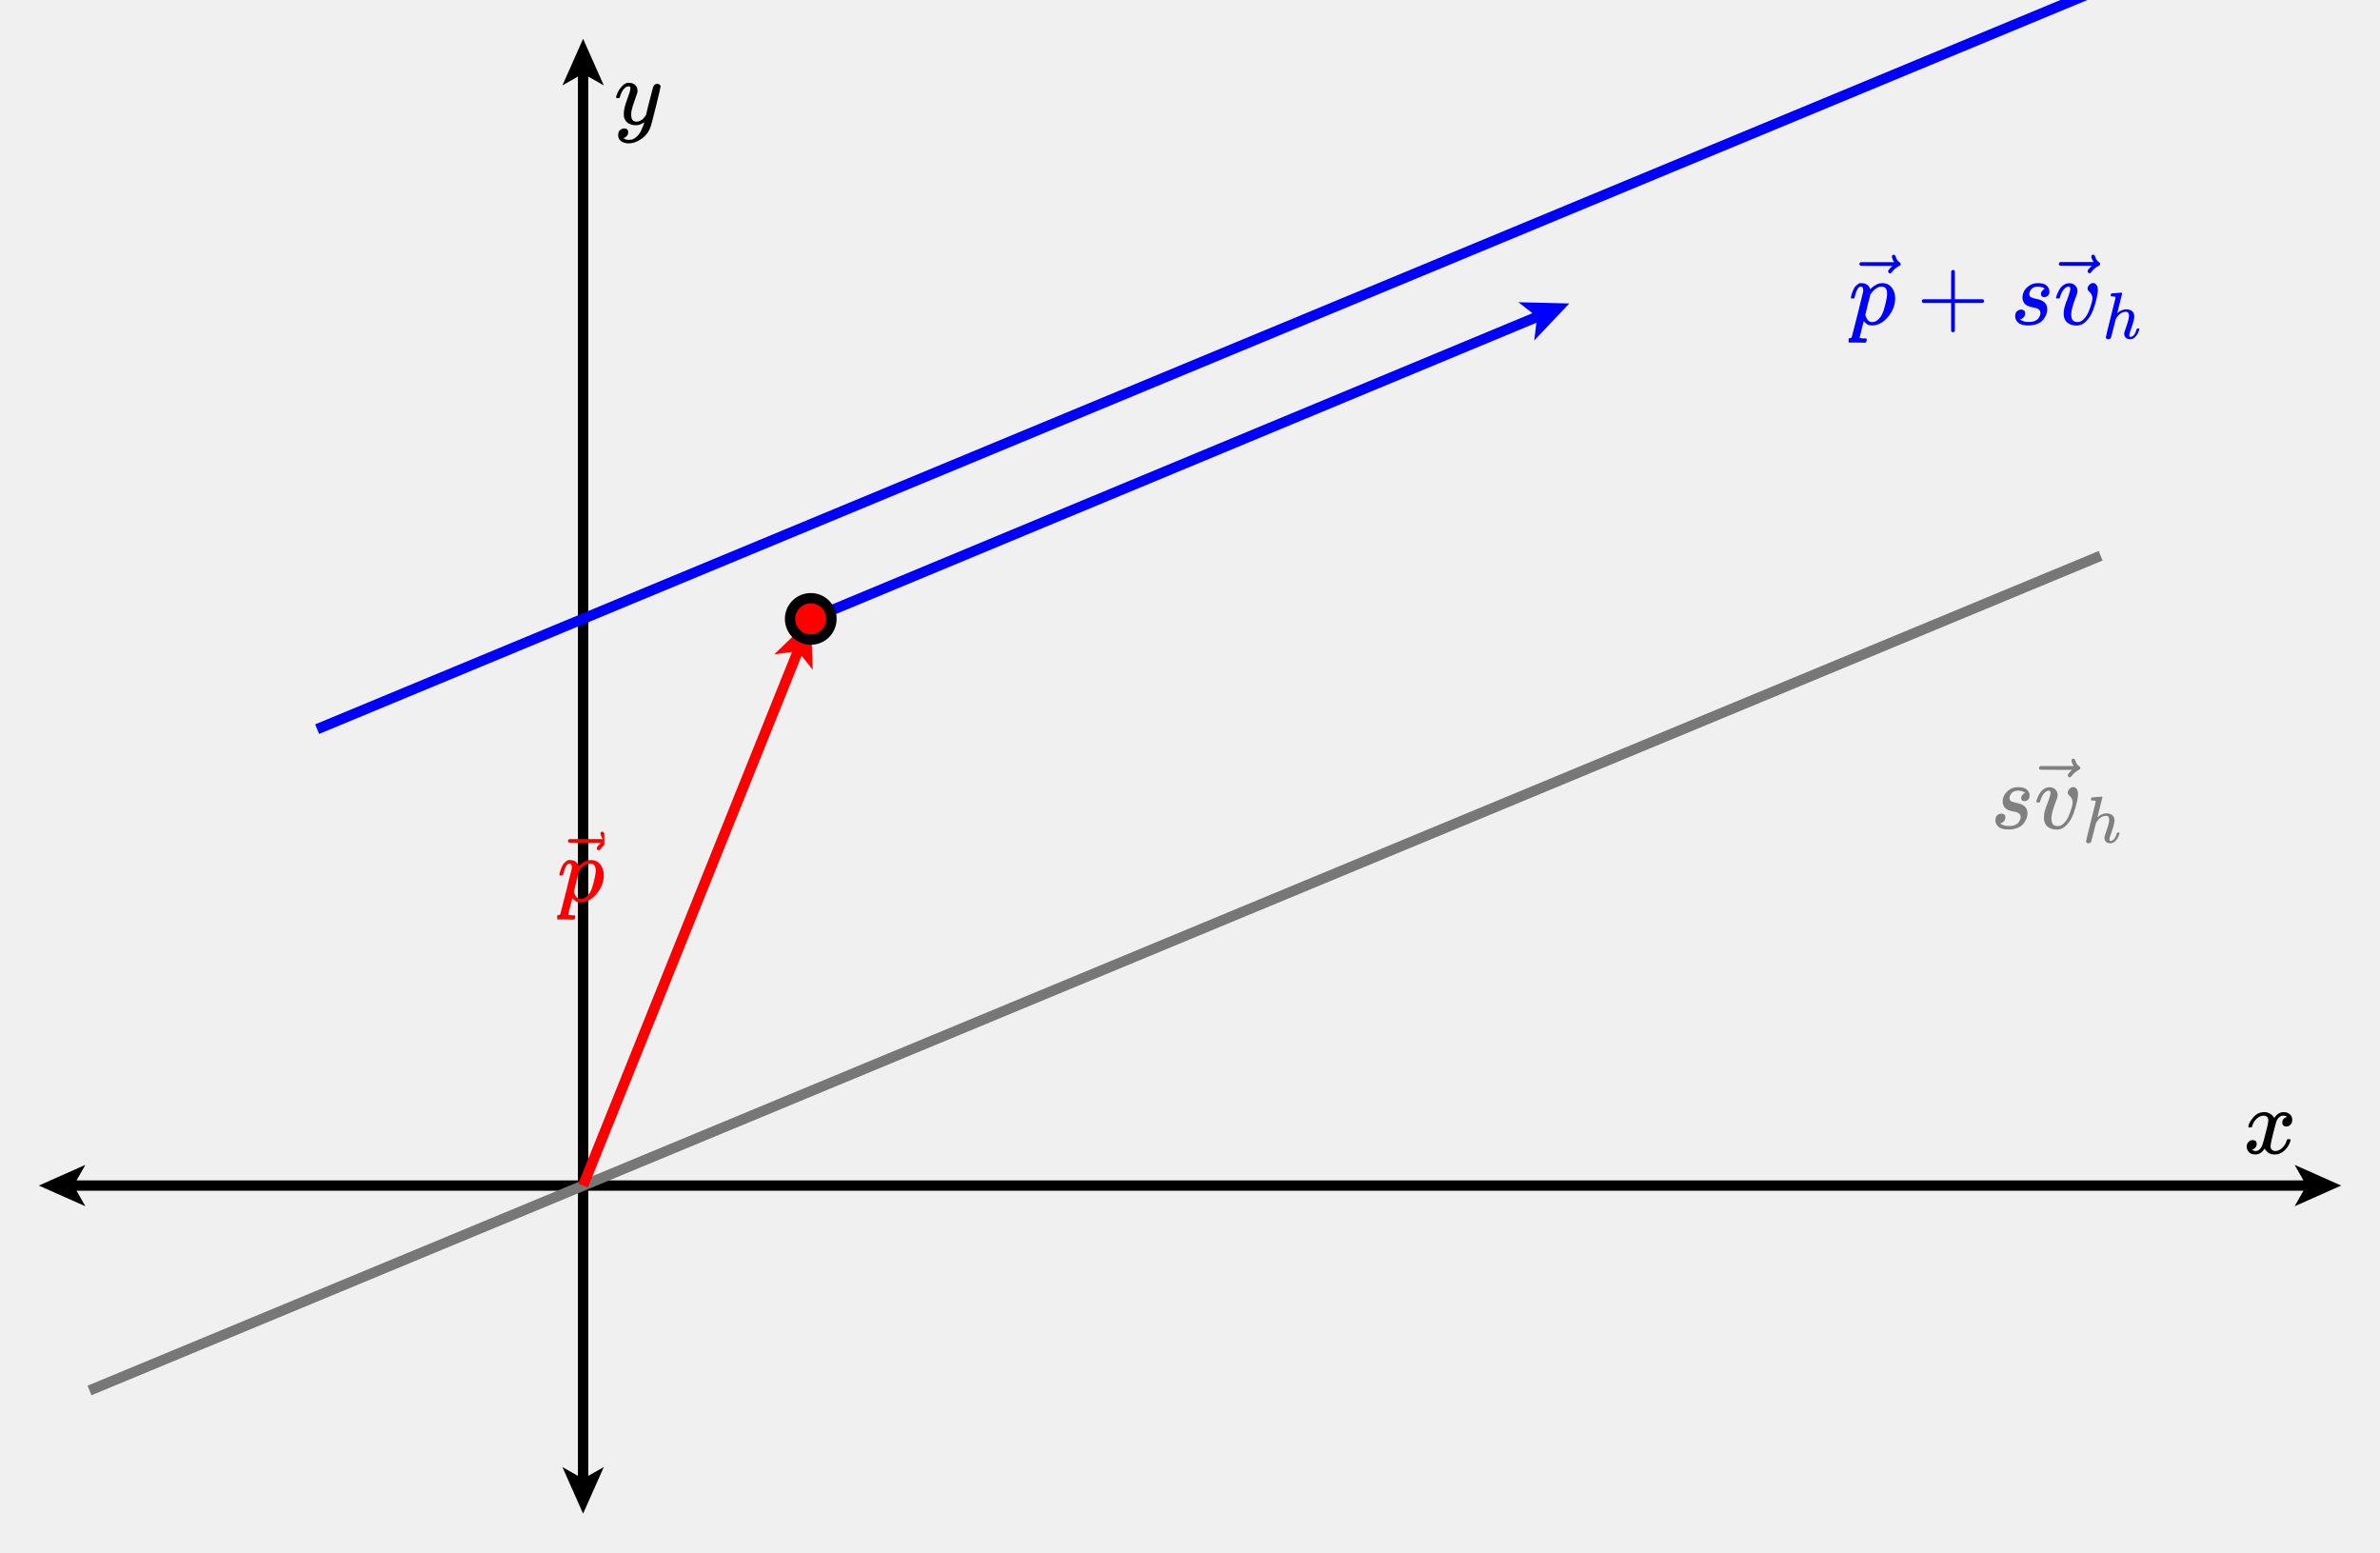
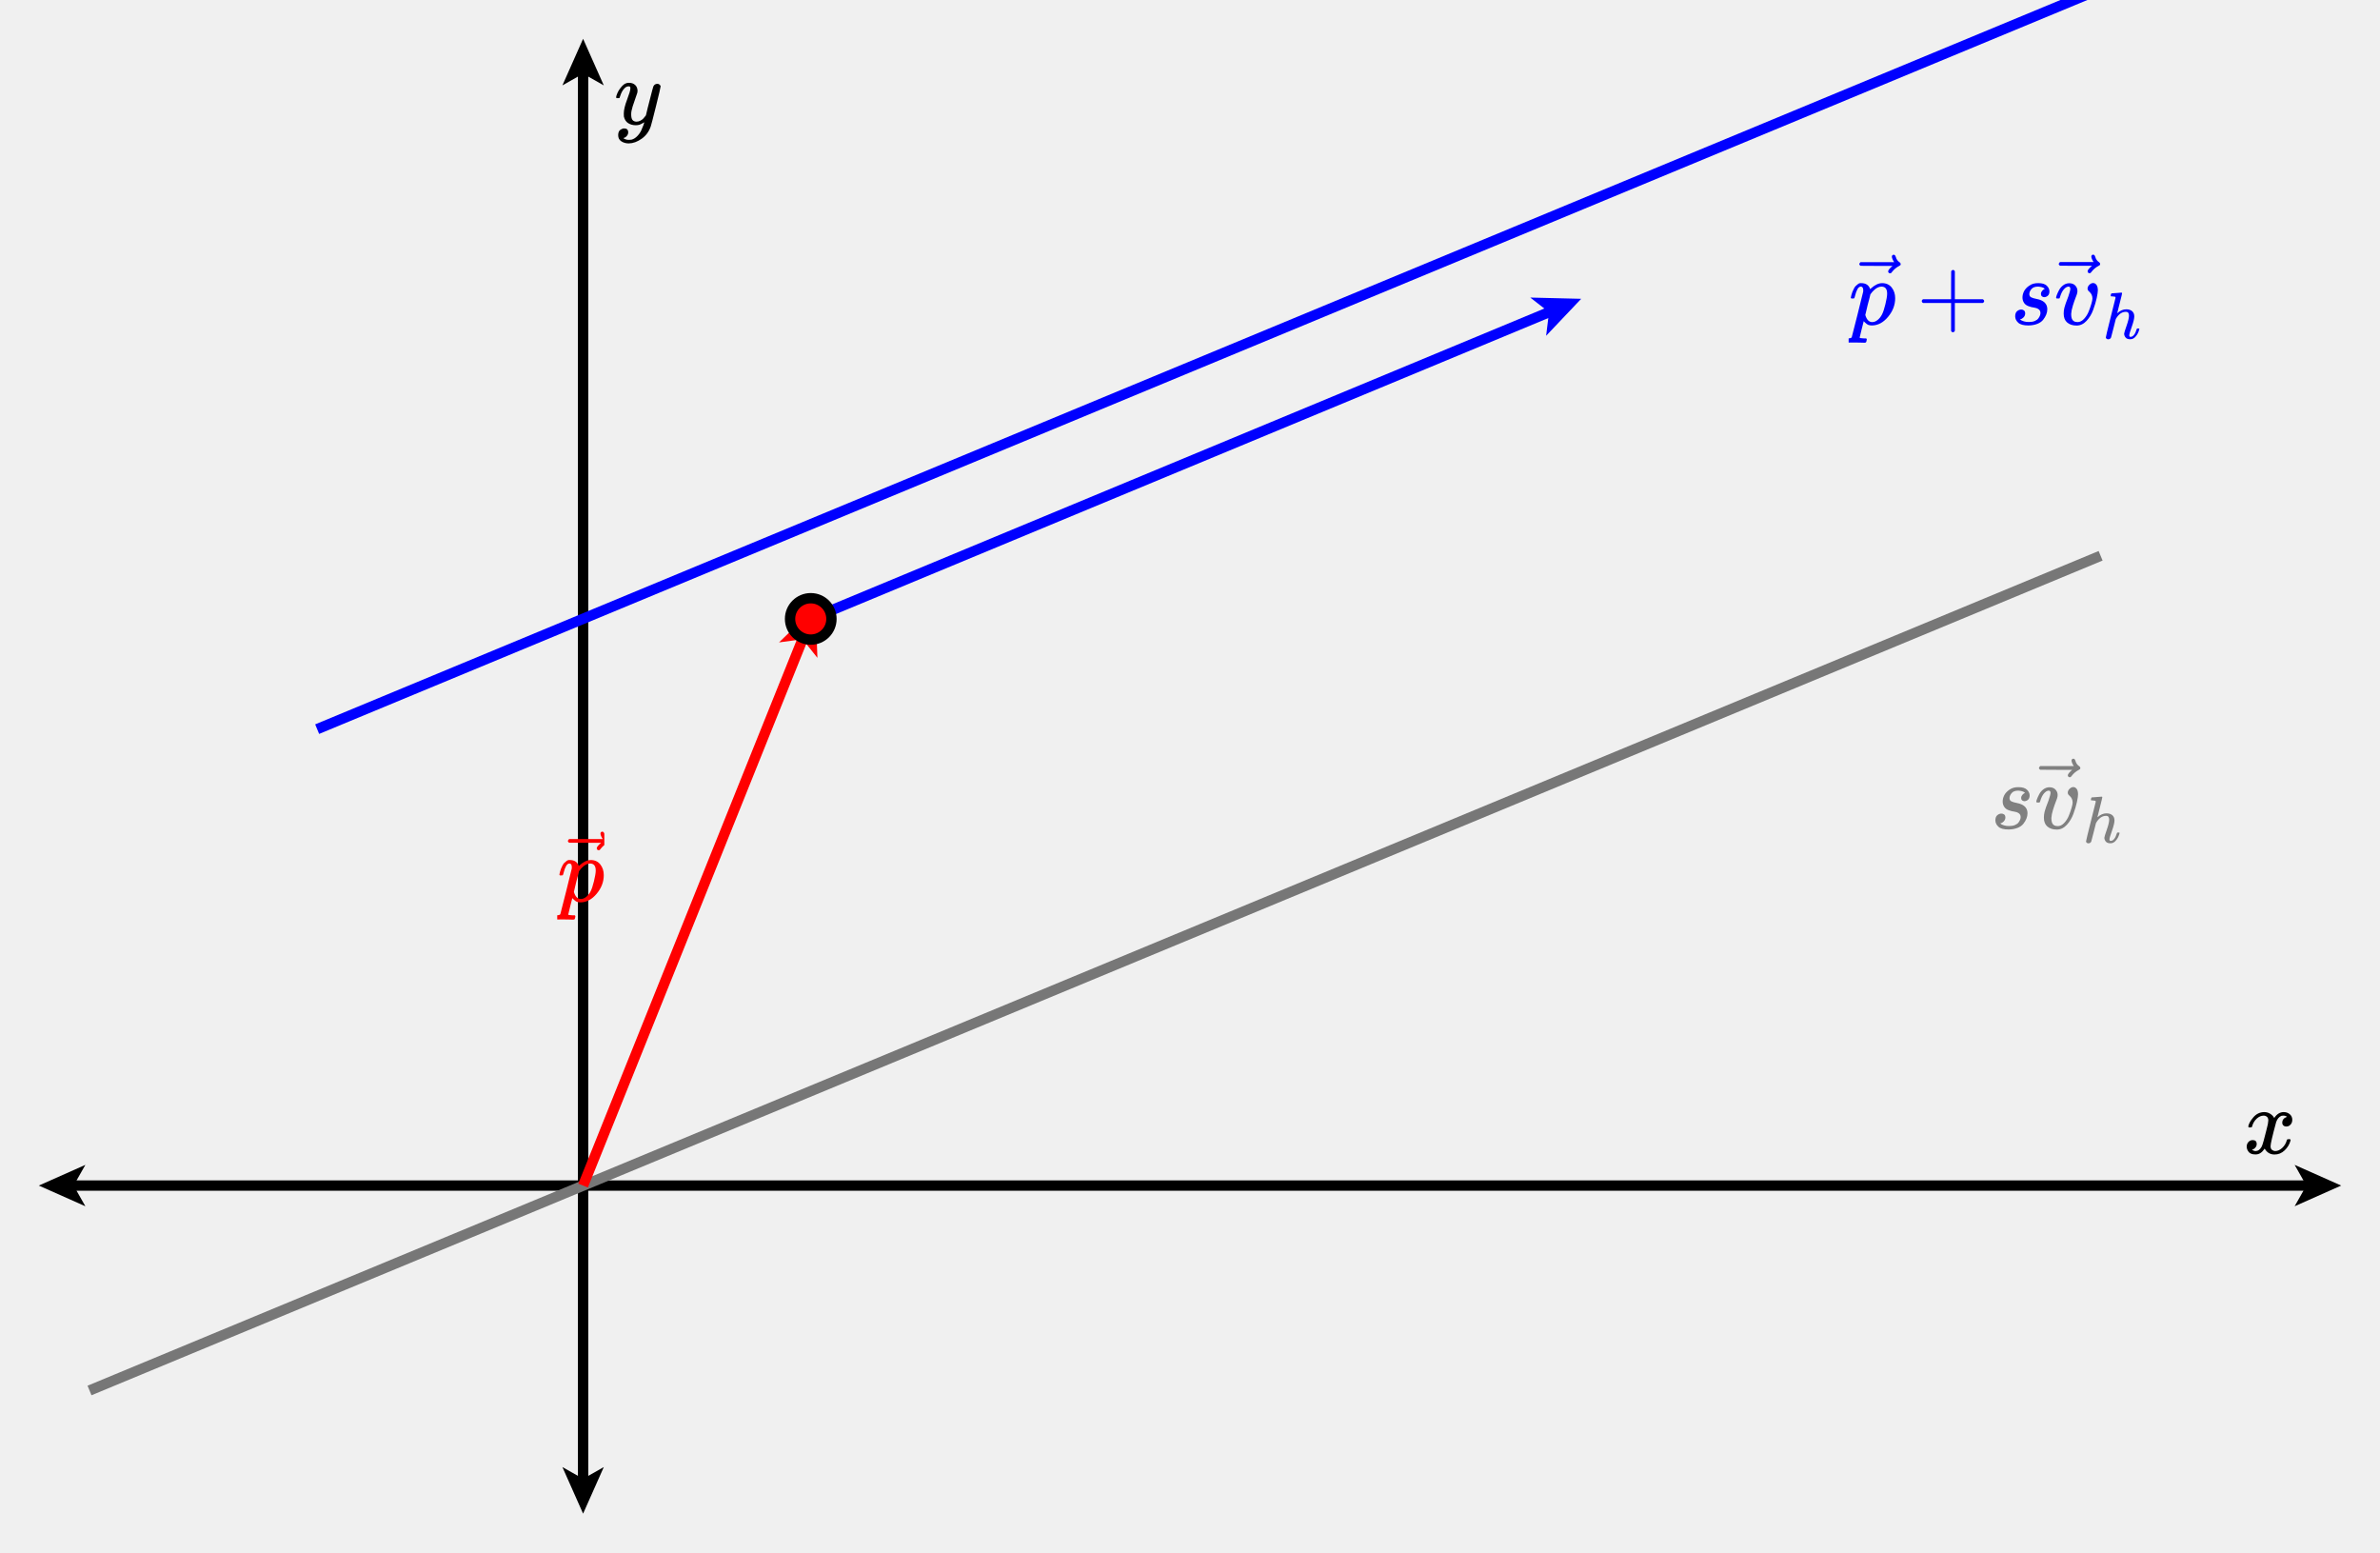
<svg xmlns="http://www.w3.org/2000/svg" xmlns:xlink="http://www.w3.org/1999/xlink" id="pf-translated-solutions-figure" width="460" height="300" viewBox="0 0 460 300">
  <defs>
-     <clipPath id="pf-translated-solutions-__clipPath-0">
+     <clipPath id="pf-translated-solutions-clipPath-0">
      <rect x="10.0" y="10.0" width="440.0" height="280.0" />
    </clipPath>
-     <clipPath id="pf-translated-solutions-__clipPath-1">
+     <clipPath id="pf-translated-solutions-clipPath-1">
      <rect x="10.0" y="10.0" width="440.0" height="280.0" />
    </clipPath>
    <marker id="pf-translated-solutions-arrow-head-end-2_None_24_60-black" markerWidth="9.0" markerHeight="8.0" markerUnits="userSpaceOnUse" orient="auto-start-reverse" refX="6.5" refY="4.0">
      <path d="M 9.0 4.0L 0.0 8.0L 1.7 5.0L 1.7 3.0L 0.0 0.0Z" fill="black" stroke="none" />
    </marker>
    <marker id="pf-translated-solutions-arrow-head-end-2_None_24_60-black-outline" markerWidth="13.0" markerHeight="12.0" markerUnits="userSpaceOnUse" orient="auto-start-reverse" refX="8.5" refY="6.0">
      <path d="M 11.8 7.8 L 2.8 11.8 A 2 2 0 0 1 0.0 10.0 L 0.0 2.0 A 2 2 0 0 1 2.8 0.2 L 11.8 4.2 A 2 2 0 0 1 11.8 7.8 Z" fill="white" stroke="none" />
    </marker>
    <marker id="pf-translated-solutions-arrow-head-end-2_None_24_60-red" markerWidth="9.0" markerHeight="8.0" markerUnits="userSpaceOnUse" orient="auto-start-reverse" refX="6.5" refY="4.0">
      <path d="M 9.0 4.0L 0.0 8.0L 1.7 5.0L 1.7 3.0L 0.0 0.0Z" fill="red" stroke="none" />
    </marker>
    <marker id="pf-translated-solutions-arrow-head-end-2_None_24_60-red-outline" markerWidth="13.0" markerHeight="12.0" markerUnits="userSpaceOnUse" orient="auto-start-reverse" refX="8.5" refY="6.0">
      <path d="M 11.8 7.8 L 2.8 11.8 A 2 2 0 0 1 0.0 10.0 L 0.0 2.0 A 2 2 0 0 1 2.8 0.2 L 11.8 4.2 A 2 2 0 0 1 11.8 7.8 Z" fill="white" stroke="none" />
    </marker>
    <marker id="pf-translated-solutions-arrow-head-end-2_None_24_60-blue" markerWidth="9.0" markerHeight="8.0" markerUnits="userSpaceOnUse" orient="auto-start-reverse" refX="6.5" refY="4.0">
      <path d="M 9.0 4.0L 0.0 8.0L 1.7 5.0L 1.7 3.0L 0.0 0.0Z" fill="blue" stroke="none" />
    </marker>
    <marker id="pf-translated-solutions-arrow-head-end-2_None_24_60-blue-outline" markerWidth="13.0" markerHeight="12.0" markerUnits="userSpaceOnUse" orient="auto-start-reverse" refX="8.5" refY="6.0">
      <path d="M 11.8 7.8 L 2.8 11.8 A 2 2 0 0 1 0.0 10.0 L 0.0 2.0 A 2 2 0 0 1 2.8 0.2 L 11.8 4.2 A 2 2 0 0 1 11.8 7.8 Z" fill="white" stroke="none" />
    </marker>
  </defs>
  <g id="pf-translated-solutions-axes" stroke="black" stroke-width="2">
-     <line id="pf-translated-solutions-__line-0" x1="10.0" y1="229.1" x2="450.0" y2="229.1" stroke="black" stroke-width="2" marker-end="url(#pf-translated-solutions-arrow-head-end-2_None_24_60-black)" marker-start="url(#pf-translated-solutions-arrow-head-end-2_None_24_60-black)" />
-     <line id="pf-translated-solutions-__line-1" x1="112.7" y1="290.0" x2="112.7" y2="10.0" stroke="black" stroke-width="2" marker-end="url(#pf-translated-solutions-arrow-head-end-2_None_24_60-black)" marker-start="url(#pf-translated-solutions-arrow-head-end-2_None_24_60-black)" />
+     <line id="pf-translated-solutions-line-0" x1="10.0" y1="229.1" x2="450.0" y2="229.1" stroke="black" stroke-width="2" marker-end="url(#pf-translated-solutions-arrow-head-end-2_None_24_60-black)" marker-start="url(#pf-translated-solutions-arrow-head-end-2_None_24_60-black)" />
+     <line id="pf-translated-solutions-line-1" x1="112.7" y1="290.0" x2="112.7" y2="10.0" stroke="black" stroke-width="2" marker-end="url(#pf-translated-solutions-arrow-head-end-2_None_24_60-black)" marker-start="url(#pf-translated-solutions-arrow-head-end-2_None_24_60-black)" />
  </g>
-   <g id="pf-translated-solutions-__label-0" transform="translate(444.0,223.1) translate(-10.4,-8.2)">
-     <g id="pf-translated-solutions-__g-0">
+   <g id="pf-translated-solutions-label-0" transform="translate(444.0,223.1) translate(-10.4,-8.2)">
+     <g id="pf-translated-solutions-g-0">
      <svg style="vertical-align: -0.200px" width="10.352px" height="8.200px" role="img" focusable="false" viewBox="0 -442 572 453" x="0.0" y="0.0">
        <defs>
          <path id="pf-translated-solutions-MJX-2-TEX-I-1D465" d="M52 289Q59 331 106 386T222 442Q257 442 286 424T329 379Q371 442 430 442Q467 442 494 420T522 361Q522 332 508 314T481 292T458 288Q439 288 427 299T415 328Q415 374 465 391Q454 404 425 404Q412 404 406 402Q368 386 350 336Q290 115 290 78Q290 50 306 38T341 26Q378 26 414 59T463 140Q466 150 469 151T485 153H489Q504 153 504 145Q504 144 502 134Q486 77 440 33T333 -11Q263 -11 227 52Q186 -10 133 -10H127Q78 -10 57 16T35 71Q35 103 54 123T99 143Q142 143 142 101Q142 81 130 66T107 46T94 41L91 40Q91 39 97 36T113 29T132 26Q168 26 194 71Q203 87 217 139T245 247T261 313Q266 340 266 352Q266 380 251 392T217 404Q177 404 142 372T93 290Q91 281 88 280T72 278H58Q52 284 52 289Z" />
        </defs>
        <g stroke="currentColor" fill="currentColor" stroke-width="0" transform="scale(1,-1)">
          <g data-mml-node="math">
            <g data-mml-node="mi" data-semantic-type="identifier" data-semantic-role="latinletter" data-semantic-font="italic" data-semantic-annotation="clearspeak:simple" data-semantic-id="0" data-semantic-speech="x">
              <use data-c="1D465" xlink:href="#pf-translated-solutions-MJX-2-TEX-I-1D465" />
            </g>
          </g>
        </g>
      </svg>
    </g>
  </g>
-   <g id="pf-translated-solutions-__label-1" transform="translate(118.7,16.0) translate(0.0,-0.0)">
-     <g id="pf-translated-solutions-__g-1">
+   <g id="pf-translated-solutions-label-1" transform="translate(118.7,16.0) translate(0.0,-0.0)">
+     <g id="pf-translated-solutions-g-1">
      <svg style="vertical-align: -3.712px" width="8.872px" height="11.712px" role="img" focusable="false" viewBox="0 -442 490 647" x="0.0" y="0.0">
        <defs>
          <path id="pf-translated-solutions-MJX-3-TEX-I-1D466" d="M21 287Q21 301 36 335T84 406T158 442Q199 442 224 419T250 355Q248 336 247 334Q247 331 231 288T198 191T182 105Q182 62 196 45T238 27Q261 27 281 38T312 61T339 94Q339 95 344 114T358 173T377 247Q415 397 419 404Q432 431 462 431Q475 431 483 424T494 412T496 403Q496 390 447 193T391 -23Q363 -106 294 -155T156 -205Q111 -205 77 -183T43 -117Q43 -95 50 -80T69 -58T89 -48T106 -45Q150 -45 150 -87Q150 -107 138 -122T115 -142T102 -147L99 -148Q101 -153 118 -160T152 -167H160Q177 -167 186 -165Q219 -156 247 -127T290 -65T313 -9T321 21L315 17Q309 13 296 6T270 -6Q250 -11 231 -11Q185 -11 150 11T104 82Q103 89 103 113Q103 170 138 262T173 379Q173 380 173 381Q173 390 173 393T169 400T158 404H154Q131 404 112 385T82 344T65 302T57 280Q55 278 41 278H27Q21 284 21 287Z" />
        </defs>
        <g stroke="currentColor" fill="currentColor" stroke-width="0" transform="scale(1,-1)">
          <g data-mml-node="math">
            <g data-mml-node="mi" data-semantic-type="identifier" data-semantic-role="latinletter" data-semantic-font="italic" data-semantic-annotation="clearspeak:simple" data-semantic-id="0" data-semantic-speech="y">
              <use data-c="1D466" xlink:href="#pf-translated-solutions-MJX-3-TEX-I-1D466" />
            </g>
          </g>
        </g>
      </svg>
    </g>
  </g>
-   <line id="pf-translated-solutions-__line-2" x1="17.3" y1="268.7" x2="406.0" y2="107.4" stroke="#777" stroke-width="2" fill="none" />
-   <line id="pf-translated-solutions-__line-3" x1="61.3" y1="140.9" x2="435.3" y2="-14.3" stroke="blue" stroke-width="2" fill="none" />
-   <line id="pf-translated-solutions-__line-4" x1="112.7" y1="229.1" x2="155.8" y2="121.9" stroke="red" stroke-width="2" fill="none" marker-end="url(#pf-translated-solutions-arrow-head-end-2_None_24_60-red)" />
-   <line id="pf-translated-solutions-__line-5" x1="156.7" y1="119.6" x2="301.0" y2="59.6" stroke="blue" stroke-width="2" fill="none" marker-end="url(#pf-translated-solutions-arrow-head-end-2_None_24_60-blue)" />
-   <circle id="pf-translated-solutions-__circle-0" cx="156.7" cy="119.6" r="4" stroke="black" stroke-width="2" fill="red" />
-   <g id="pf-translated-solutions-__label-2" transform="translate(384.7,144.8) translate(0.0,-0.0)">
-     <g id="pf-translated-solutions-__g-2">
+   <line id="pf-translated-solutions-line-2" x1="17.3" y1="268.7" x2="406.0" y2="107.4" stroke="#777" stroke-width="2" fill="none" />
+   <line id="pf-translated-solutions-line-3" x1="61.3" y1="140.9" x2="435.3" y2="-14.3" stroke="blue" stroke-width="2" fill="none" />
+   <line id="pf-translated-solutions-line-4" x1="112.7" y1="229.1" x2="156.7" y2="119.6" stroke="red" stroke-width="2" fill="none" marker-end="url(#pf-translated-solutions-arrow-head-end-2_None_24_60-red)" />
+   <line id="pf-translated-solutions-line-5" x1="156.7" y1="119.6" x2="303.3" y2="58.7" stroke="blue" stroke-width="2" fill="none" marker-end="url(#pf-translated-solutions-arrow-head-end-2_None_24_60-blue)" />
+   <circle id="pf-translated-solutions-circle-0" cx="156.7" cy="119.6" r="4" stroke="black" stroke-width="2" fill="red" />
+   <g id="pf-translated-solutions-label-2" transform="translate(384.7,144.8) translate(0.0,-0.0)">
+     <g id="pf-translated-solutions-g-2">
      <svg style="vertical-align: -2.856px; color:gray" width="26.144px" height="18.168px" role="img" focusable="false" viewBox="0 -846 1444.3 1003.8" x="0.0" y="0.0">
        <defs>
          <path id="pf-translated-solutions-MJX-4-TEX-I-1D460" d="M131 289Q131 321 147 354T203 415T300 442Q362 442 390 415T419 355Q419 323 402 308T364 292Q351 292 340 300T328 326Q328 342 337 354T354 372T367 378Q368 378 368 379Q368 382 361 388T336 399T297 405Q249 405 227 379T204 326Q204 301 223 291T278 274T330 259Q396 230 396 163Q396 135 385 107T352 51T289 7T195 -10Q118 -10 86 19T53 87Q53 126 74 143T118 160Q133 160 146 151T160 120Q160 94 142 76T111 58Q109 57 108 57T107 55Q108 52 115 47T146 34T201 27Q237 27 263 38T301 66T318 97T323 122Q323 150 302 164T254 181T195 196T148 231Q131 256 131 289Z" />
          <path id="pf-translated-solutions-MJX-4-TEX-N-2062" d="" />
          <path id="pf-translated-solutions-MJX-4-TEX-I-1D463" d="M173 380Q173 405 154 405Q130 405 104 376T61 287Q60 286 59 284T58 281T56 279T53 278T49 278T41 278H27Q21 284 21 287Q21 294 29 316T53 368T97 419T160 441Q202 441 225 417T249 361Q249 344 246 335Q246 329 231 291T200 202T182 113Q182 86 187 69Q200 26 250 26Q287 26 319 60T369 139T398 222T409 277Q409 300 401 317T383 343T365 361T357 383Q357 405 376 424T417 443Q436 443 451 425T467 367Q467 340 455 284T418 159T347 40T241 -11Q177 -11 139 22Q102 54 102 117Q102 148 110 181T151 298Q173 362 173 380Z" />
          <path id="pf-translated-solutions-MJX-4-TEX-N-20D7" d="M377 694Q377 702 382 708T397 714Q404 714 409 709Q414 705 419 690Q429 653 460 633Q471 626 471 615Q471 606 468 603T454 594Q411 572 379 531Q377 529 374 525T369 519T364 517T357 516Q350 516 344 521T337 536Q337 555 384 595H213L42 596Q29 605 29 615Q29 622 42 635H401Q377 673 377 694Z" />
          <path id="pf-translated-solutions-MJX-4-TEX-I-210E" d="M137 683Q138 683 209 688T282 694Q294 694 294 685Q294 674 258 534Q220 386 220 383Q220 381 227 388Q288 442 357 442Q411 442 444 415T478 336Q478 285 440 178T402 50Q403 36 407 31T422 26Q450 26 474 56T513 138Q516 149 519 151T535 153Q555 153 555 145Q555 144 551 130Q535 71 500 33Q466 -10 419 -10H414Q367 -10 346 17T325 74Q325 90 361 192T398 345Q398 404 354 404H349Q266 404 205 306L198 293L164 158Q132 28 127 16Q114 -11 83 -11Q69 -11 59 -2T48 16Q48 30 121 320L195 616Q195 629 188 632T149 637H128Q122 643 122 645T124 664Q129 683 137 683Z" />
        </defs>
        <g stroke="currentColor" fill="currentColor" stroke-width="0" transform="scale(1,-1)">
          <g data-mml-node="math" data-semantic-type="infixop" data-semantic-role="implicit" data-semantic-annotation="clearspeak:unit" data-semantic-id="7" data-semantic-children="0,5" data-semantic-content="6" data-semantic-speech="s ModifyingAbove v With right arrow Subscript h">
            <g data-mml-node="mi" data-semantic-type="identifier" data-semantic-role="latinletter" data-semantic-font="italic" data-semantic-annotation="clearspeak:simple" data-semantic-id="0" data-semantic-parent="7" data-semantic-speech="s">
              <use data-c="1D460" xlink:href="#pf-translated-solutions-MJX-4-TEX-I-1D460" />
            </g>
            <g data-mml-node="mo" data-semantic-type="operator" data-semantic-role="multiplication" data-semantic-id="6" data-semantic-parent="7" data-semantic-added="true" data-semantic-operator="infixop,⁢" data-semantic-speech="times" transform="translate(469,0)">
              <use data-c="2062" xlink:href="#pf-translated-solutions-MJX-4-TEX-N-2062" />
            </g>
            <g data-mml-node="msub" data-semantic-type="subscript" data-semantic-role="latinletter" data-semantic-id="5" data-semantic-children="3,4" data-semantic-parent="7" data-semantic-speech="ModifyingAbove v With right arrow Subscript h" transform="translate(469,0)">
              <g data-mml-node="TeXAtom" data-mjx-texclass="ORD">
                <g data-mml-node="mover" data-semantic-type="overscore" data-semantic-role="latinletter" data-semantic-id="3" data-semantic-children="1,2" data-semantic-parent="5" data-semantic-attributes="texclass:ORD" data-semantic-speech="ModifyingAbove v With right arrow" data-semantic-prefix="Base">
                  <g data-mml-node="mi" data-semantic-type="identifier" data-semantic-role="latinletter" data-semantic-font="italic" data-semantic-annotation="clearspeak:simple" data-semantic-id="1" data-semantic-parent="3" data-semantic-speech="v" data-semantic-prefix="Base">
                    <use data-c="1D463" xlink:href="#pf-translated-solutions-MJX-4-TEX-I-1D463" />
                  </g>
                  <g data-mml-node="mo" data-semantic-type="relation" data-semantic-role="overaccent" data-semantic-annotation="accent:arrow" data-semantic-id="2" data-semantic-parent="3" data-semantic-speech="right arrow" data-semantic-prefix="Overscript" transform="translate(270.3,32) translate(-250 0)">
                    <use data-c="20D7" xlink:href="#pf-translated-solutions-MJX-4-TEX-N-20D7" />
                  </g>
                </g>
              </g>
              <g data-mml-node="mi" transform="translate(518,-150) scale(0.707)" data-semantic-type="identifier" data-semantic-role="latinletter" data-semantic-font="italic" data-semantic-annotation="clearspeak:simple" data-semantic-id="4" data-semantic-parent="5" data-semantic-speech="h" data-semantic-prefix="Subscript">
                <use data-c="210E" xlink:href="#pf-translated-solutions-MJX-4-TEX-I-210E" />
              </g>
            </g>
          </g>
        </g>
      </svg>
    </g>
  </g>
-   <g id="pf-translated-solutions-__label-3" transform="translate(357.3,47.4) translate(0.0,-0.0)">
-     <g id="pf-translated-solutions-__g-3">
+   <g id="pf-translated-solutions-label-3" transform="translate(357.3,47.4) translate(0.0,-0.0)">
+     <g id="pf-translated-solutions-g-3">
      <svg style="vertical-align: -3.512px; color:blue" width="57.368px" height="18.824px" role="img" focusable="false" viewBox="0 -846 3169.7 1040" x="0.0" y="0.0">
        <defs>
          <path id="pf-translated-solutions-MJX-5-TEX-I-1D45D" d="M23 287Q24 290 25 295T30 317T40 348T55 381T75 411T101 433T134 442Q209 442 230 378L240 387Q302 442 358 442Q423 442 460 395T497 281Q497 173 421 82T249 -10Q227 -10 210 -4Q199 1 187 11T168 28L161 36Q160 35 139 -51T118 -138Q118 -144 126 -145T163 -148H188Q194 -155 194 -157T191 -175Q188 -187 185 -190T172 -194Q170 -194 161 -194T127 -193T65 -192Q-5 -192 -24 -194H-32Q-39 -187 -39 -183Q-37 -156 -26 -148H-6Q28 -147 33 -136Q36 -130 94 103T155 350Q156 355 156 364Q156 405 131 405Q109 405 94 377T71 316T59 280Q57 278 43 278H29Q23 284 23 287ZM178 102Q200 26 252 26Q282 26 310 49T356 107Q374 141 392 215T411 325V331Q411 405 350 405Q339 405 328 402T306 393T286 380T269 365T254 350T243 336T235 326L232 322Q232 321 229 308T218 264T204 212Q178 106 178 102Z" />
          <path id="pf-translated-solutions-MJX-5-TEX-N-20D7" d="M377 694Q377 702 382 708T397 714Q404 714 409 709Q414 705 419 690Q429 653 460 633Q471 626 471 615Q471 606 468 603T454 594Q411 572 379 531Q377 529 374 525T369 519T364 517T357 516Q350 516 344 521T337 536Q337 555 384 595H213L42 596Q29 605 29 615Q29 622 42 635H401Q377 673 377 694Z" />
          <path id="pf-translated-solutions-MJX-5-TEX-N-2B" d="M56 237T56 250T70 270H369V420L370 570Q380 583 389 583Q402 583 409 568V270H707Q722 262 722 250T707 230H409V-68Q401 -82 391 -82H389H387Q375 -82 369 -68V230H70Q56 237 56 250Z" />
          <path id="pf-translated-solutions-MJX-5-TEX-I-1D460" d="M131 289Q131 321 147 354T203 415T300 442Q362 442 390 415T419 355Q419 323 402 308T364 292Q351 292 340 300T328 326Q328 342 337 354T354 372T367 378Q368 378 368 379Q368 382 361 388T336 399T297 405Q249 405 227 379T204 326Q204 301 223 291T278 274T330 259Q396 230 396 163Q396 135 385 107T352 51T289 7T195 -10Q118 -10 86 19T53 87Q53 126 74 143T118 160Q133 160 146 151T160 120Q160 94 142 76T111 58Q109 57 108 57T107 55Q108 52 115 47T146 34T201 27Q237 27 263 38T301 66T318 97T323 122Q323 150 302 164T254 181T195 196T148 231Q131 256 131 289Z" />
          <path id="pf-translated-solutions-MJX-5-TEX-N-2062" d="" />
          <path id="pf-translated-solutions-MJX-5-TEX-I-1D463" d="M173 380Q173 405 154 405Q130 405 104 376T61 287Q60 286 59 284T58 281T56 279T53 278T49 278T41 278H27Q21 284 21 287Q21 294 29 316T53 368T97 419T160 441Q202 441 225 417T249 361Q249 344 246 335Q246 329 231 291T200 202T182 113Q182 86 187 69Q200 26 250 26Q287 26 319 60T369 139T398 222T409 277Q409 300 401 317T383 343T365 361T357 383Q357 405 376 424T417 443Q436 443 451 425T467 367Q467 340 455 284T418 159T347 40T241 -11Q177 -11 139 22Q102 54 102 117Q102 148 110 181T151 298Q173 362 173 380Z" />
          <path id="pf-translated-solutions-MJX-5-TEX-I-210E" d="M137 683Q138 683 209 688T282 694Q294 694 294 685Q294 674 258 534Q220 386 220 383Q220 381 227 388Q288 442 357 442Q411 442 444 415T478 336Q478 285 440 178T402 50Q403 36 407 31T422 26Q450 26 474 56T513 138Q516 149 519 151T535 153Q555 153 555 145Q555 144 551 130Q535 71 500 33Q466 -10 419 -10H414Q367 -10 346 17T325 74Q325 90 361 192T398 345Q398 404 354 404H349Q266 404 205 306L198 293L164 158Q132 28 127 16Q114 -11 83 -11Q69 -11 59 -2T48 16Q48 30 121 320L195 616Q195 629 188 632T149 637H128Q122 643 122 645T124 664Q129 683 137 683Z" />
        </defs>
        <g stroke="currentColor" fill="currentColor" stroke-width="0" transform="scale(1,-1)">
          <g data-mml-node="math" data-semantic-type="infixop" data-semantic-role="addition" data-semantic-id="12" data-semantic-children="2,11" data-semantic-content="3" data-semantic-speech="ModifyingAbove p With right arrow plus s ModifyingAbove v With right arrow Subscript h">
            <g data-mml-node="TeXAtom" data-mjx-texclass="ORD">
              <g data-mml-node="mover" data-semantic-type="overscore" data-semantic-role="latinletter" data-semantic-id="2" data-semantic-children="0,1" data-semantic-parent="12" data-semantic-attributes="texclass:ORD" data-semantic-speech="ModifyingAbove p With right arrow">
                <g data-mml-node="mi" data-semantic-type="identifier" data-semantic-role="latinletter" data-semantic-font="italic" data-semantic-annotation="clearspeak:simple" data-semantic-id="0" data-semantic-parent="2" data-semantic-speech="p" data-semantic-prefix="Base">
                  <use data-c="1D45D" xlink:href="#pf-translated-solutions-MJX-5-TEX-I-1D45D" />
                </g>
                <g data-mml-node="mo" data-semantic-type="relation" data-semantic-role="overaccent" data-semantic-annotation="accent:arrow" data-semantic-id="1" data-semantic-parent="2" data-semantic-speech="right arrow" data-semantic-prefix="Overscript" transform="translate(334.8,31) translate(-250 0)">
                  <use data-c="20D7" xlink:href="#pf-translated-solutions-MJX-5-TEX-N-20D7" />
                </g>
              </g>
            </g>
            <g data-mml-node="mo" data-semantic-type="operator" data-semantic-role="addition" data-semantic-id="3" data-semantic-parent="12" data-semantic-operator="infixop,+" data-semantic-speech="plus" transform="translate(725.2,0)">
              <use data-c="2B" xlink:href="#pf-translated-solutions-MJX-5-TEX-N-2B" />
            </g>
            <g data-mml-node="mrow" data-semantic-type="infixop" data-semantic-role="implicit" data-semantic-annotation="clearspeak:unit" data-semantic-id="11" data-semantic-children="4,9" data-semantic-content="10" data-semantic-parent="12" data-semantic-speech="s ModifyingAbove v With right arrow Subscript h" transform="translate(1725.4,0)">
              <g data-mml-node="mi" data-semantic-type="identifier" data-semantic-role="latinletter" data-semantic-font="italic" data-semantic-annotation="clearspeak:simple" data-semantic-id="4" data-semantic-parent="11" data-semantic-speech="s">
                <use data-c="1D460" xlink:href="#pf-translated-solutions-MJX-5-TEX-I-1D460" />
              </g>
              <g data-mml-node="mo" data-semantic-type="operator" data-semantic-role="multiplication" data-semantic-id="10" data-semantic-parent="11" data-semantic-added="true" data-semantic-operator="infixop,⁢" data-semantic-speech="times" transform="translate(469,0)">
                <use data-c="2062" xlink:href="#pf-translated-solutions-MJX-5-TEX-N-2062" />
              </g>
              <g data-mml-node="msub" data-semantic-type="subscript" data-semantic-role="latinletter" data-semantic-id="9" data-semantic-children="7,8" data-semantic-parent="11" data-semantic-speech="ModifyingAbove v With right arrow Subscript h" transform="translate(469,0)">
                <g data-mml-node="TeXAtom" data-mjx-texclass="ORD">
                  <g data-mml-node="mover" data-semantic-type="overscore" data-semantic-role="latinletter" data-semantic-id="7" data-semantic-children="5,6" data-semantic-parent="9" data-semantic-attributes="texclass:ORD" data-semantic-speech="ModifyingAbove v With right arrow" data-semantic-prefix="Base">
                    <g data-mml-node="mi" data-semantic-type="identifier" data-semantic-role="latinletter" data-semantic-font="italic" data-semantic-annotation="clearspeak:simple" data-semantic-id="5" data-semantic-parent="7" data-semantic-speech="v" data-semantic-prefix="Base">
                      <use data-c="1D463" xlink:href="#pf-translated-solutions-MJX-5-TEX-I-1D463" />
                    </g>
                    <g data-mml-node="mo" data-semantic-type="relation" data-semantic-role="overaccent" data-semantic-annotation="accent:arrow" data-semantic-id="6" data-semantic-parent="7" data-semantic-speech="right arrow" data-semantic-prefix="Overscript" transform="translate(270.3,32) translate(-250 0)">
                      <use data-c="20D7" xlink:href="#pf-translated-solutions-MJX-5-TEX-N-20D7" />
                    </g>
                  </g>
                </g>
                <g data-mml-node="mi" transform="translate(518,-150) scale(0.707)" data-semantic-type="identifier" data-semantic-role="latinletter" data-semantic-font="italic" data-semantic-annotation="clearspeak:simple" data-semantic-id="8" data-semantic-parent="9" data-semantic-speech="h" data-semantic-prefix="Subscript">
                  <use data-c="210E" xlink:href="#pf-translated-solutions-MJX-5-TEX-I-210E" />
                </g>
              </g>
            </g>
          </g>
        </g>
      </svg>
    </g>
  </g>
-   <g id="pf-translated-solutions-__label-4" transform="translate(116.8,168.3) translate(-9.1,-9.4)">
-     <g id="pf-translated-solutions-__g-4">
+   <g id="pf-translated-solutions-label-4" transform="translate(116.8,168.3) translate(-9.1,-9.4)">
+     <g id="pf-translated-solutions-g-4">
      <svg style="vertical-align: -3.512px; color:red" width="9.104px" height="18.808px" role="img" focusable="false" viewBox="0 -845 503 1039" x="0.0" y="0.0">
        <defs>
          <path id="pf-translated-solutions-MJX-6-TEX-I-1D45D" d="M23 287Q24 290 25 295T30 317T40 348T55 381T75 411T101 433T134 442Q209 442 230 378L240 387Q302 442 358 442Q423 442 460 395T497 281Q497 173 421 82T249 -10Q227 -10 210 -4Q199 1 187 11T168 28L161 36Q160 35 139 -51T118 -138Q118 -144 126 -145T163 -148H188Q194 -155 194 -157T191 -175Q188 -187 185 -190T172 -194Q170 -194 161 -194T127 -193T65 -192Q-5 -192 -24 -194H-32Q-39 -187 -39 -183Q-37 -156 -26 -148H-6Q28 -147 33 -136Q36 -130 94 103T155 350Q156 355 156 364Q156 405 131 405Q109 405 94 377T71 316T59 280Q57 278 43 278H29Q23 284 23 287ZM178 102Q200 26 252 26Q282 26 310 49T356 107Q374 141 392 215T411 325V331Q411 405 350 405Q339 405 328 402T306 393T286 380T269 365T254 350T243 336T235 326L232 322Q232 321 229 308T218 264T204 212Q178 106 178 102Z" />
          <path id="pf-translated-solutions-MJX-6-TEX-N-20D7" d="M377 694Q377 702 382 708T397 714Q404 714 409 709Q414 705 419 690Q429 653 460 633Q471 626 471 615Q471 606 468 603T454 594Q411 572 379 531Q377 529 374 525T369 519T364 517T357 516Q350 516 344 521T337 536Q337 555 384 595H213L42 596Q29 605 29 615Q29 622 42 635H401Q377 673 377 694Z" />
        </defs>
        <g stroke="currentColor" fill="currentColor" stroke-width="0" transform="scale(1,-1)">
          <g data-mml-node="math">
            <g data-mml-node="TeXAtom" data-mjx-texclass="ORD">
              <g data-mml-node="mover" data-semantic-type="overscore" data-semantic-role="latinletter" data-semantic-id="2" data-semantic-children="0,1" data-semantic-attributes="texclass:ORD" data-semantic-speech="ModifyingAbove p With right arrow">
                <g data-mml-node="mi" data-semantic-type="identifier" data-semantic-role="latinletter" data-semantic-font="italic" data-semantic-annotation="clearspeak:simple" data-semantic-id="0" data-semantic-parent="2" data-semantic-speech="p" data-semantic-prefix="Base">
                  <use data-c="1D45D" xlink:href="#pf-translated-solutions-MJX-6-TEX-I-1D45D" />
                </g>
                <g data-mml-node="mo" data-semantic-type="relation" data-semantic-role="overaccent" data-semantic-annotation="accent:arrow" data-semantic-id="1" data-semantic-parent="2" data-semantic-speech="right arrow" data-semantic-prefix="Overscript" transform="translate(334.8,31) translate(-250 0)">
                  <use data-c="20D7" xlink:href="#pf-translated-solutions-MJX-6-TEX-N-20D7" />
                </g>
              </g>
            </g>
          </g>
        </g>
      </svg>
    </g>
  </g>
</svg>
